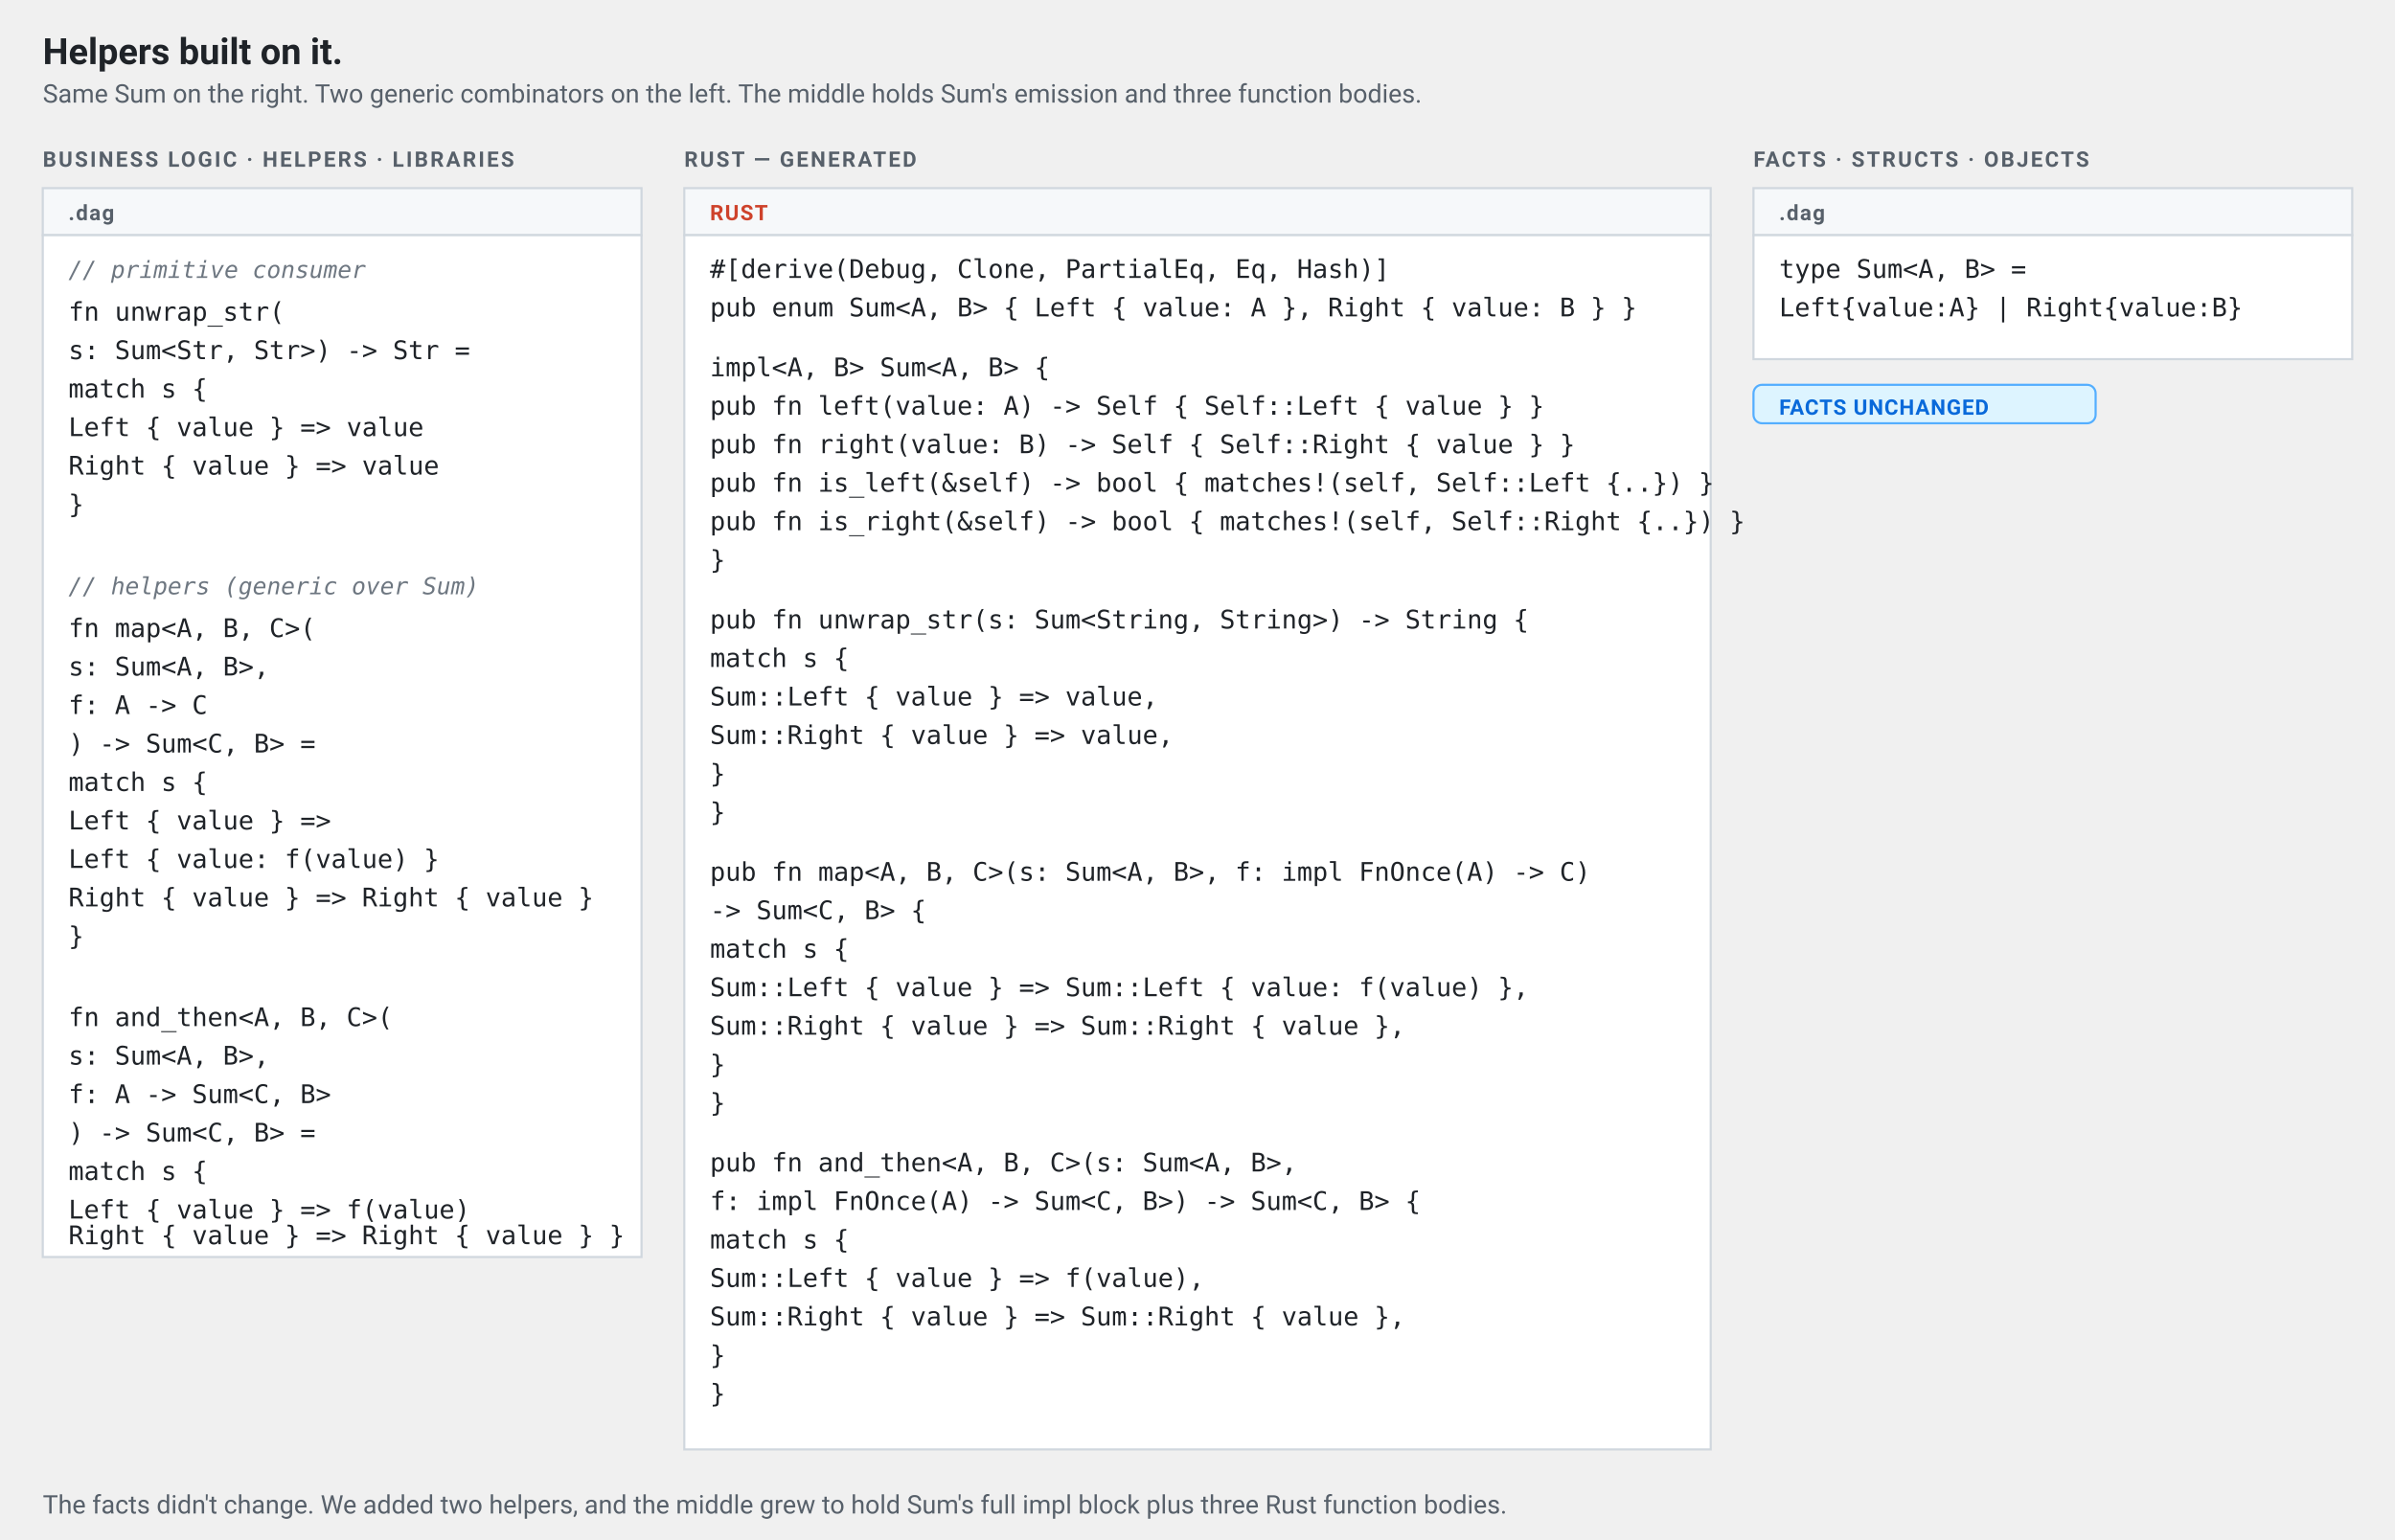
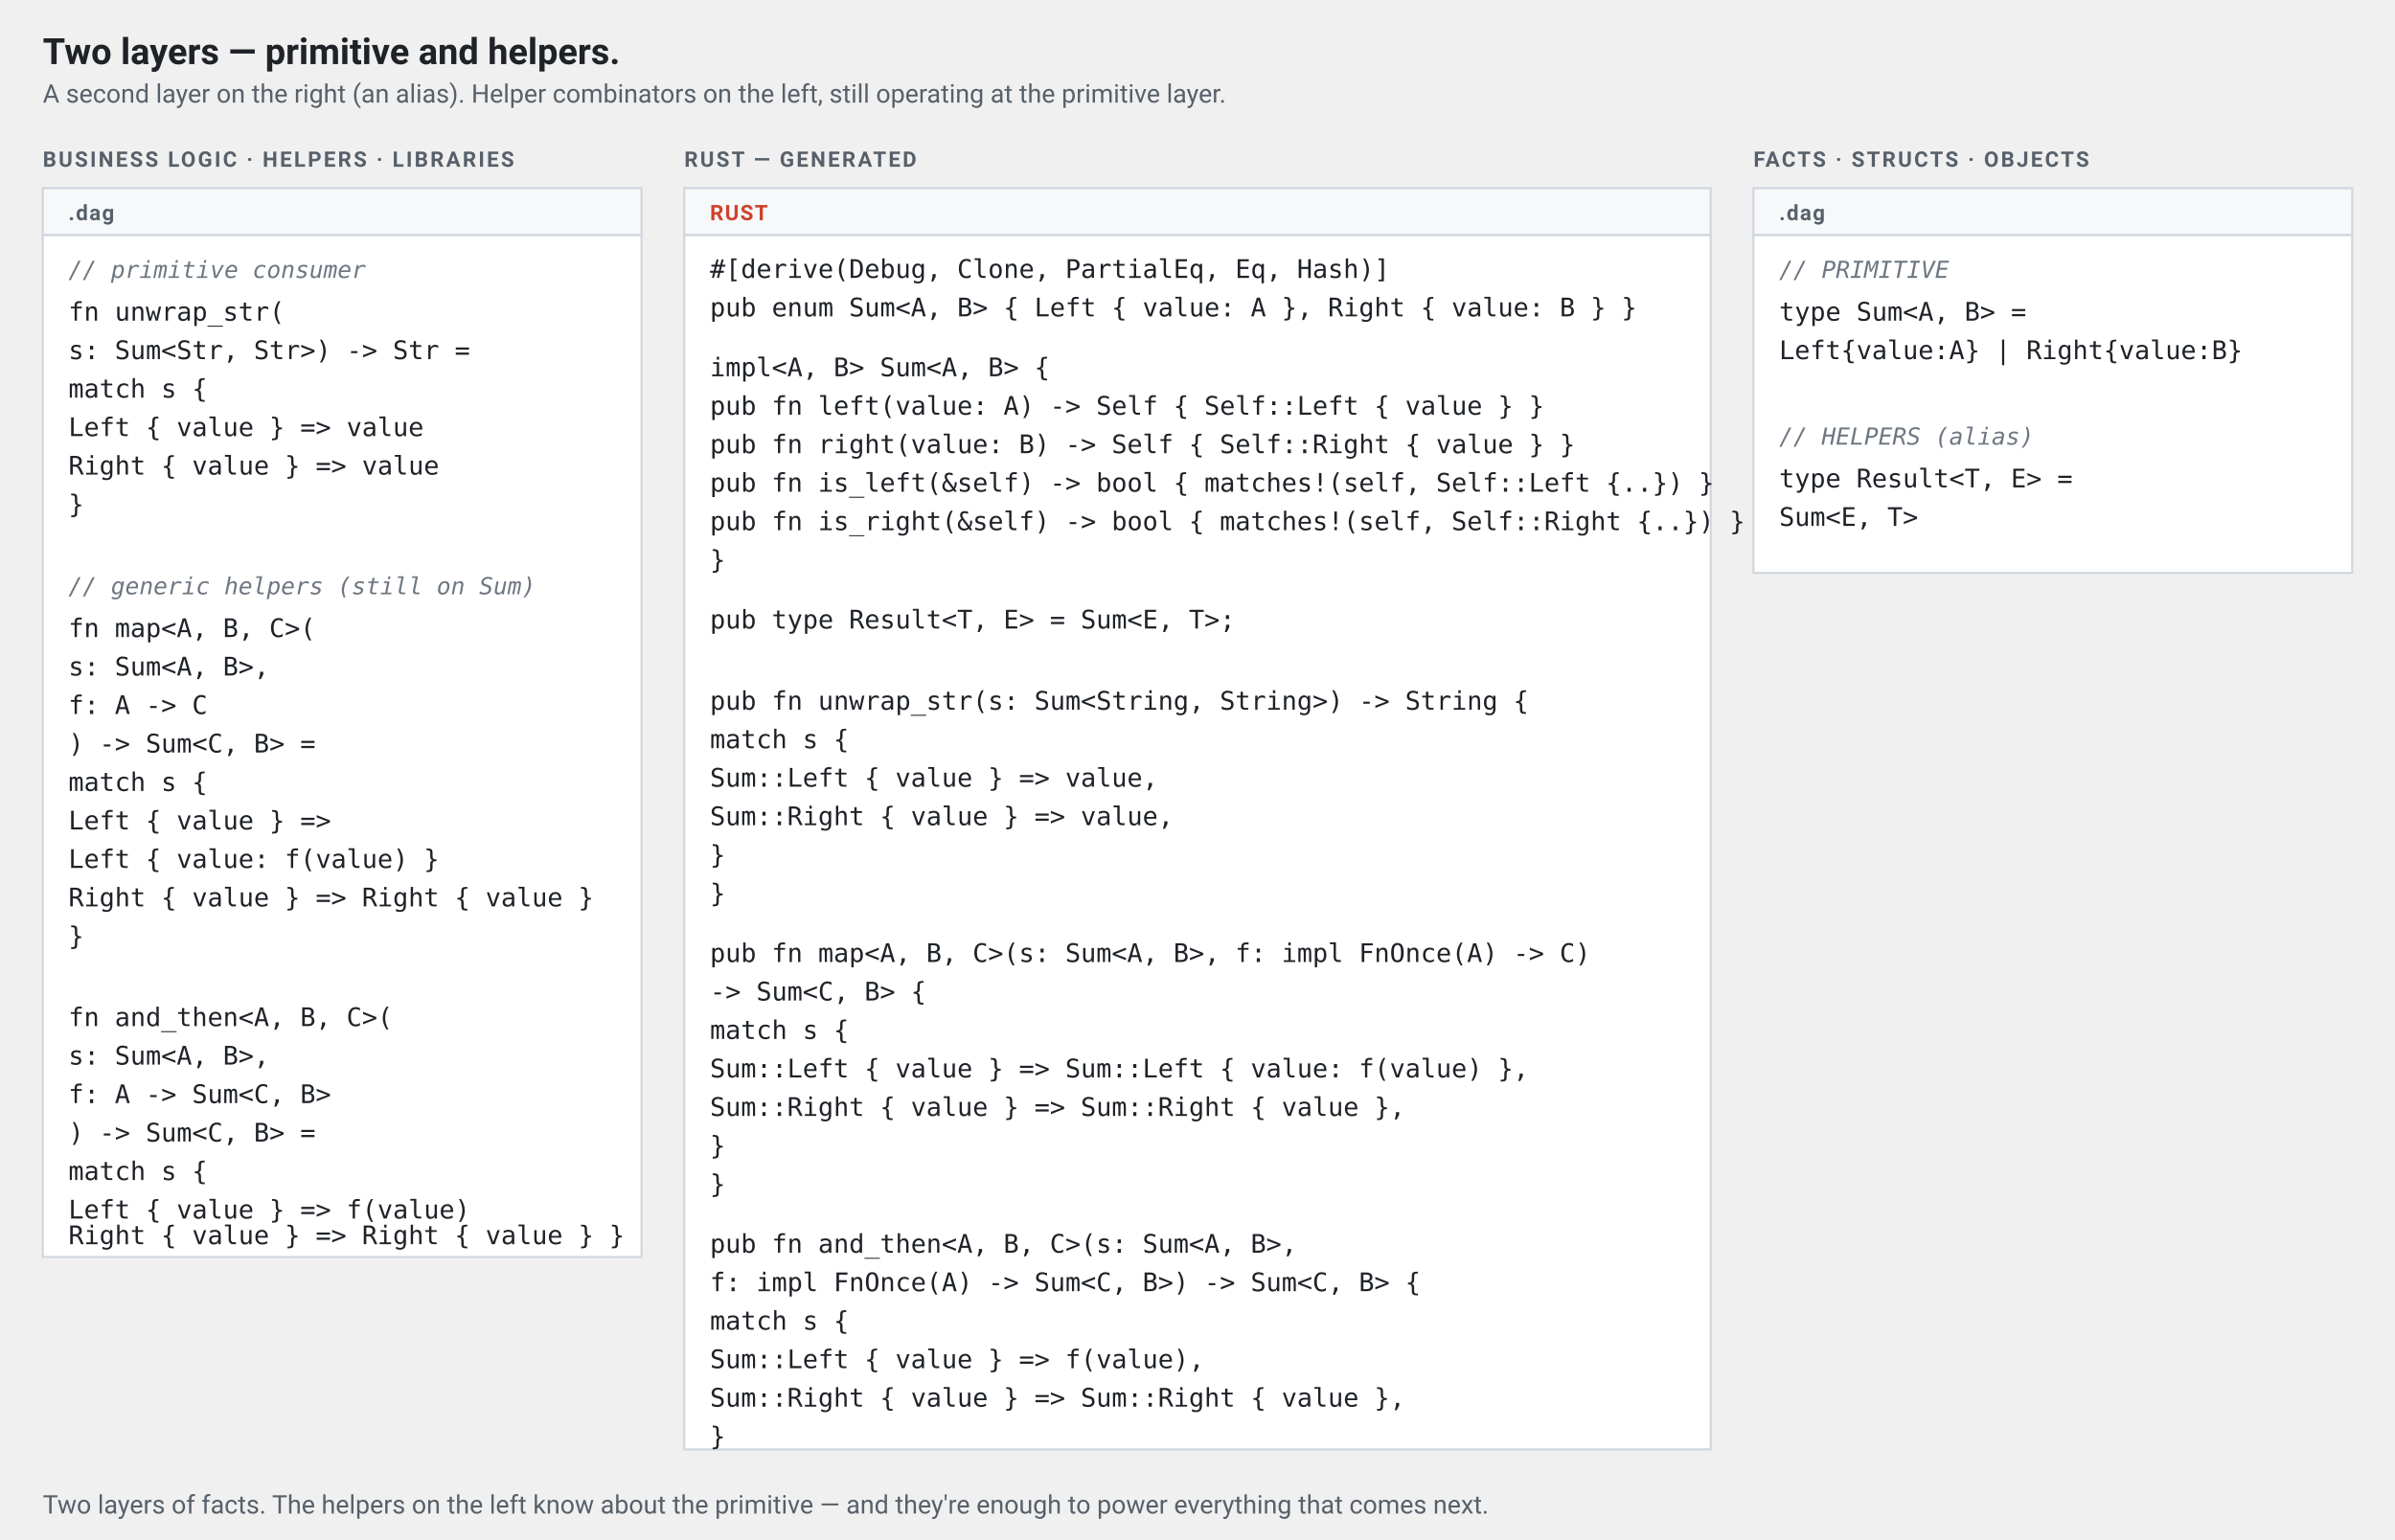
<svg xmlns="http://www.w3.org/2000/svg" viewBox="0 0 1120 720" font-family="-apple-system, BlinkMacSystemFont, 'Segoe UI', Roboto, sans-serif">
  <defs>
    <style>
      .title { font-size: 17px; font-weight: 600; fill: #1f2328; }
      .sub { font-size: 12px; fill: #57606a; }
      .col-label { font-size: 10px; font-weight: 700; fill: #57606a; letter-spacing: 0.10em; }
      .badge { font-size: 10px; font-weight: 700; letter-spacing: 0.06em; }
      .badge-rust { fill: #ce422b; }
      .badge-dag  { fill: #57606a; }
      .code   { font-family: ui-monospace, 'SF Mono', Menlo, Consolas, monospace; font-size: 12px; fill: #1f2328; }
      .layer  { font-family: ui-monospace, 'SF Mono', Menlo, Consolas, monospace; font-size: 11px; font-style: italic; fill: #6e7781; }
      .card { fill: #ffffff; stroke: #d0d7de; stroke-width: 1; }
      .card-header { fill: #f6f8fa; stroke: #d0d7de; stroke-width: 1; }
-       .stable { fill: #ddf4ff; stroke: #54aeff; stroke-width: 1; }
-       .stable-text { font-size: 10px; font-weight: 600; fill: #0969da; letter-spacing: 0.04em; }
    </style>
  </defs>
-   <text x="20" y="30" class="title">Helpers built on it.</text>
-   <text x="20" y="48" class="sub">Same Sum on the right. Two generic combinators on the left. The middle holds Sum's emission and three function bodies.</text>
+   <text x="20" y="30" class="title">Two layers — primitive and helpers.</text>
+   <text x="20" y="48" class="sub">A second layer on the right (an alias). Helper combinators on the left, still operating at the primitive layer.</text>
  <text x="20" y="78" class="col-label">BUSINESS LOGIC · HELPERS · LIBRARIES</text>
  <text x="320" y="78" class="col-label">RUST — GENERATED</text>
  <text x="820" y="78" class="col-label">FACTS · STRUCTS · OBJECTS</text>
  <rect x="20" y="88" width="280" height="22" class="card-header" />
  <text x="32" y="103" class="badge badge-dag">.dag</text>
  <rect x="20" y="110" width="280" height="478" class="card" />
  <text x="32" y="130" class="layer">// primitive consumer</text>
  <text x="32" y="150" class="code">fn unwrap_str(</text>
  <text x="32" y="168" class="code">    s: Sum&lt;Str, Str&gt;) -&gt; Str =</text>
  <text x="32" y="186" class="code">  match s {</text>
  <text x="32" y="204" class="code">    Left  { value } =&gt; value</text>
  <text x="32" y="222" class="code">    Right { value } =&gt; value</text>
  <text x="32" y="240" class="code">  }</text>
-   <text x="32" y="278" class="layer">// helpers (generic over Sum)</text>
+   <text x="32" y="278" class="layer">// generic helpers (still on Sum)</text>
  <text x="32" y="298" class="code">fn map&lt;A, B, C&gt;(</text>
  <text x="32" y="316" class="code">    s: Sum&lt;A, B&gt;,</text>
  <text x="32" y="334" class="code">    f: A -&gt; C</text>
  <text x="32" y="352" class="code">) -&gt; Sum&lt;C, B&gt; =</text>
  <text x="32" y="370" class="code">  match s {</text>
  <text x="32" y="388" class="code">    Left  { value } =&gt;</text>
  <text x="32" y="406" class="code">      Left { value: f(value) }</text>
  <text x="32" y="424" class="code">    Right { value } =&gt; Right { value }</text>
  <text x="32" y="442" class="code">  }</text>
  <text x="32" y="480" class="code">fn and_then&lt;A, B, C&gt;(</text>
  <text x="32" y="498" class="code">    s: Sum&lt;A, B&gt;,</text>
  <text x="32" y="516" class="code">    f: A -&gt; Sum&lt;C, B&gt;</text>
  <text x="32" y="534" class="code">) -&gt; Sum&lt;C, B&gt; =</text>
  <text x="32" y="552" class="code">  match s {</text>
  <text x="32" y="570" class="code">    Left  { value } =&gt; f(value)</text>
  <text x="32" y="582" class="code">    Right { value } =&gt; Right { value } }</text>
  <rect x="320" y="88" width="480" height="22" class="card-header" />
  <text x="332" y="103" class="badge badge-rust">RUST</text>
  <rect x="320" y="110" width="480" height="568" class="card" />
  <text x="332" y="130" class="code">#[derive(Debug, Clone, PartialEq, Eq, Hash)]</text>
  <text x="332" y="148" class="code">pub enum Sum&lt;A, B&gt; { Left { value: A }, Right { value: B } }</text>
  <text x="332" y="176" class="code">impl&lt;A, B&gt; Sum&lt;A, B&gt; {</text>
  <text x="332" y="194" class="code">    pub fn left(value: A)  -&gt; Self { Self::Left  { value } }</text>
  <text x="332" y="212" class="code">    pub fn right(value: B) -&gt; Self { Self::Right { value } }</text>
  <text x="332" y="230" class="code">    pub fn is_left(&amp;self)  -&gt; bool { matches!(self, Self::Left  {..}) }</text>
  <text x="332" y="248" class="code">    pub fn is_right(&amp;self) -&gt; bool { matches!(self, Self::Right {..}) }</text>
  <text x="332" y="266" class="code">}</text>
-   <text x="332" y="294" class="code">pub fn unwrap_str(s: Sum&lt;String, String&gt;) -&gt; String {</text>
-   <text x="332" y="312" class="code">    match s {</text>
-   <text x="332" y="330" class="code">        Sum::Left  { value } =&gt; value,</text>
-   <text x="332" y="348" class="code">        Sum::Right { value } =&gt; value,</text>
-   <text x="332" y="366" class="code">    }</text>
-   <text x="332" y="384" class="code">}</text>
-   <text x="332" y="412" class="code">pub fn map&lt;A, B, C&gt;(s: Sum&lt;A, B&gt;, f: impl FnOnce(A) -&gt; C)</text>
-   <text x="332" y="430" class="code">    -&gt; Sum&lt;C, B&gt; {</text>
-   <text x="332" y="448" class="code">    match s {</text>
-   <text x="332" y="466" class="code">        Sum::Left  { value } =&gt; Sum::Left  { value: f(value) },</text>
-   <text x="332" y="484" class="code">        Sum::Right { value } =&gt; Sum::Right { value },</text>
-   <text x="332" y="502" class="code">    }</text>
-   <text x="332" y="520" class="code">}</text>
-   <text x="332" y="548" class="code">pub fn and_then&lt;A, B, C&gt;(s: Sum&lt;A, B&gt;,</text>
-   <text x="332" y="566" class="code">    f: impl FnOnce(A) -&gt; Sum&lt;C, B&gt;) -&gt; Sum&lt;C, B&gt; {</text>
-   <text x="332" y="584" class="code">    match s {</text>
-   <text x="332" y="602" class="code">        Sum::Left  { value } =&gt; f(value),</text>
-   <text x="332" y="620" class="code">        Sum::Right { value } =&gt; Sum::Right { value },</text>
-   <text x="332" y="638" class="code">    }</text>
-   <text x="332" y="656" class="code">}</text>
+   <text x="332" y="294" class="code">pub type Result&lt;T, E&gt; = Sum&lt;E, T&gt;;</text>
+   <text x="332" y="332" class="code">pub fn unwrap_str(s: Sum&lt;String, String&gt;) -&gt; String {</text>
+   <text x="332" y="350" class="code">    match s {</text>
+   <text x="332" y="368" class="code">        Sum::Left  { value } =&gt; value,</text>
+   <text x="332" y="386" class="code">        Sum::Right { value } =&gt; value,</text>
+   <text x="332" y="404" class="code">    }</text>
+   <text x="332" y="422" class="code">}</text>
+   <text x="332" y="450" class="code">pub fn map&lt;A, B, C&gt;(s: Sum&lt;A, B&gt;, f: impl FnOnce(A) -&gt; C)</text>
+   <text x="332" y="468" class="code">    -&gt; Sum&lt;C, B&gt; {</text>
+   <text x="332" y="486" class="code">    match s {</text>
+   <text x="332" y="504" class="code">        Sum::Left  { value } =&gt; Sum::Left  { value: f(value) },</text>
+   <text x="332" y="522" class="code">        Sum::Right { value } =&gt; Sum::Right { value },</text>
+   <text x="332" y="540" class="code">    }</text>
+   <text x="332" y="558" class="code">}</text>
+   <text x="332" y="586" class="code">pub fn and_then&lt;A, B, C&gt;(s: Sum&lt;A, B&gt;,</text>
+   <text x="332" y="604" class="code">    f: impl FnOnce(A) -&gt; Sum&lt;C, B&gt;) -&gt; Sum&lt;C, B&gt; {</text>
+   <text x="332" y="622" class="code">    match s {</text>
+   <text x="332" y="640" class="code">        Sum::Left  { value } =&gt; f(value),</text>
+   <text x="332" y="658" class="code">        Sum::Right { value } =&gt; Sum::Right { value },</text>
+   <text x="332" y="676" class="code">    }</text>
  <rect x="820" y="88" width="280" height="22" class="card-header" />
  <text x="832" y="103" class="badge badge-dag">.dag</text>
-   <rect x="820" y="110" width="280" height="58" class="card" />
-   <text x="832" y="130" class="code">type Sum&lt;A, B&gt; =</text>
-   <text x="832" y="148" class="code">  Left{value:A} | Right{value:B}</text>
-   <rect x="820" y="180" width="160" height="18" rx="4" class="stable" />
-   <text x="832" y="194" class="stable-text">FACTS UNCHANGED</text>
-   <text x="20" y="708" class="sub">The facts didn't change. We added two helpers, and the middle grew to hold Sum's full impl block plus three Rust function bodies.</text>
+   <rect x="820" y="110" width="280" height="158" class="card" />
+   <text x="832" y="130" class="layer">// PRIMITIVE</text>
+   <text x="832" y="150" class="code">type Sum&lt;A, B&gt; =</text>
+   <text x="832" y="168" class="code">  Left{value:A} | Right{value:B}</text>
+   <text x="832" y="208" class="layer">// HELPERS (alias)</text>
+   <text x="832" y="228" class="code">type Result&lt;T, E&gt; =</text>
+   <text x="832" y="246" class="code">  Sum&lt;E, T&gt;</text>
+   <text x="20" y="708" class="sub">Two layers of facts. The helpers on the left know about the primitive — and they're enough to power everything that comes next.</text>
</svg>
